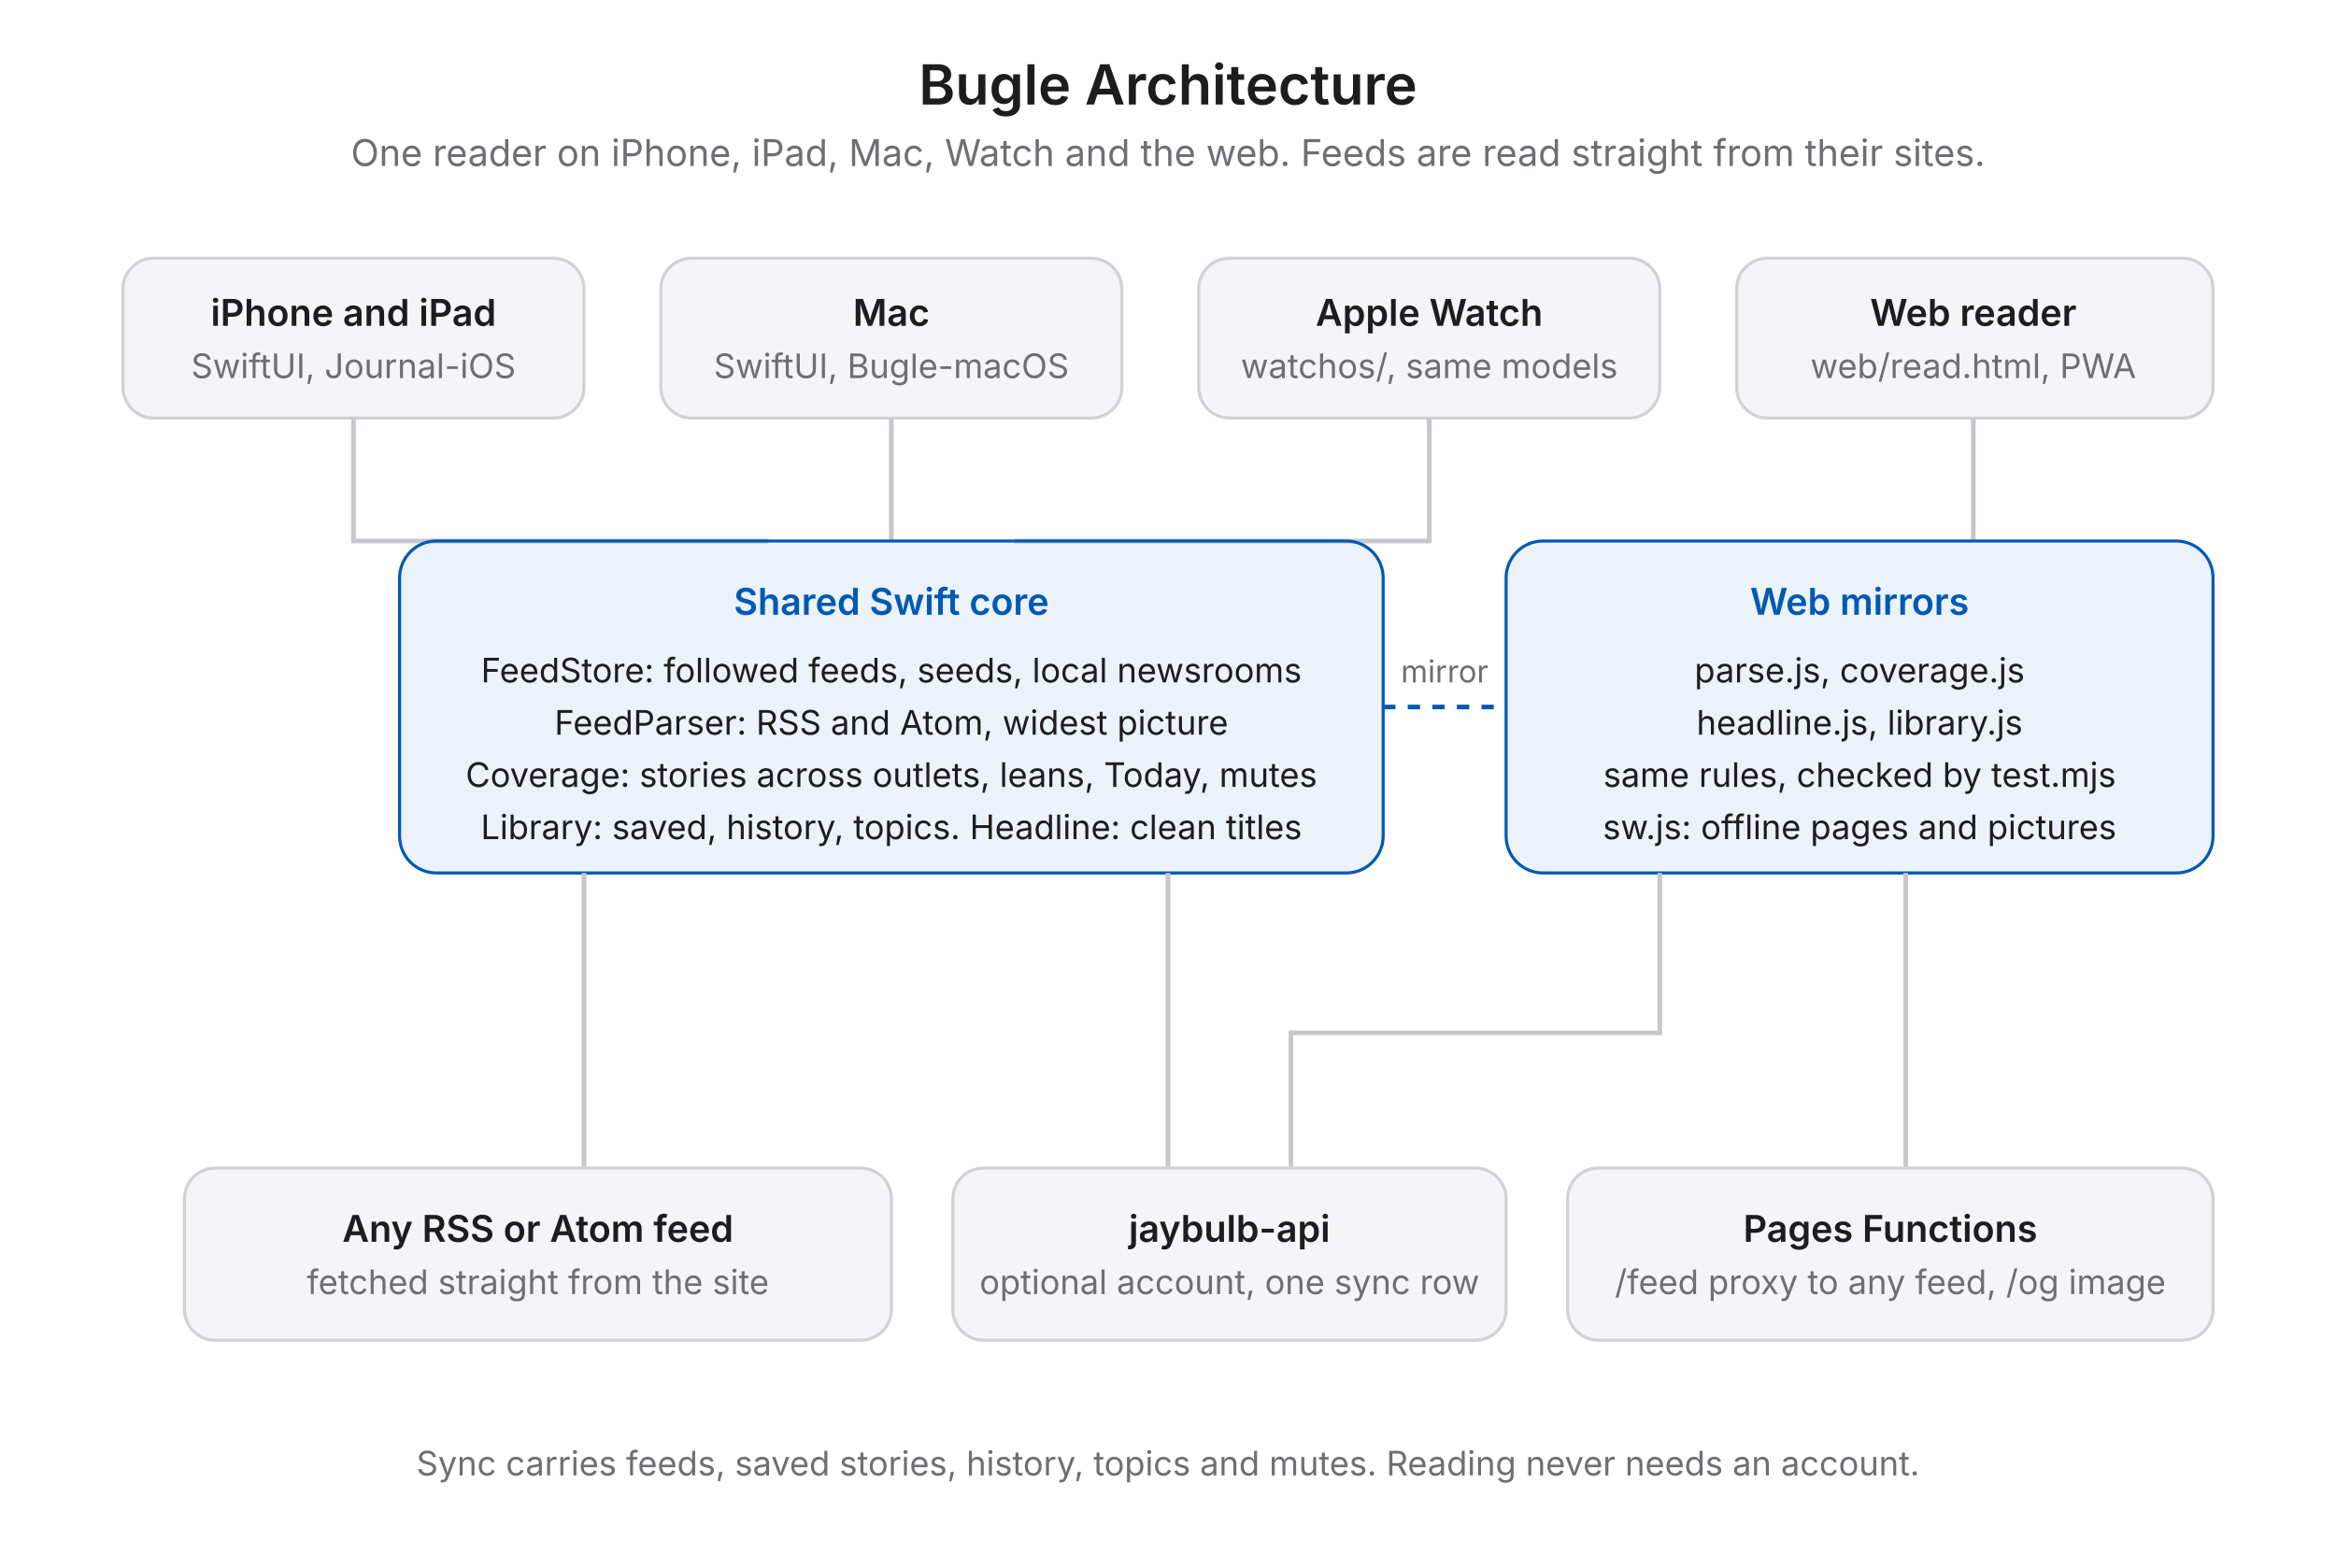
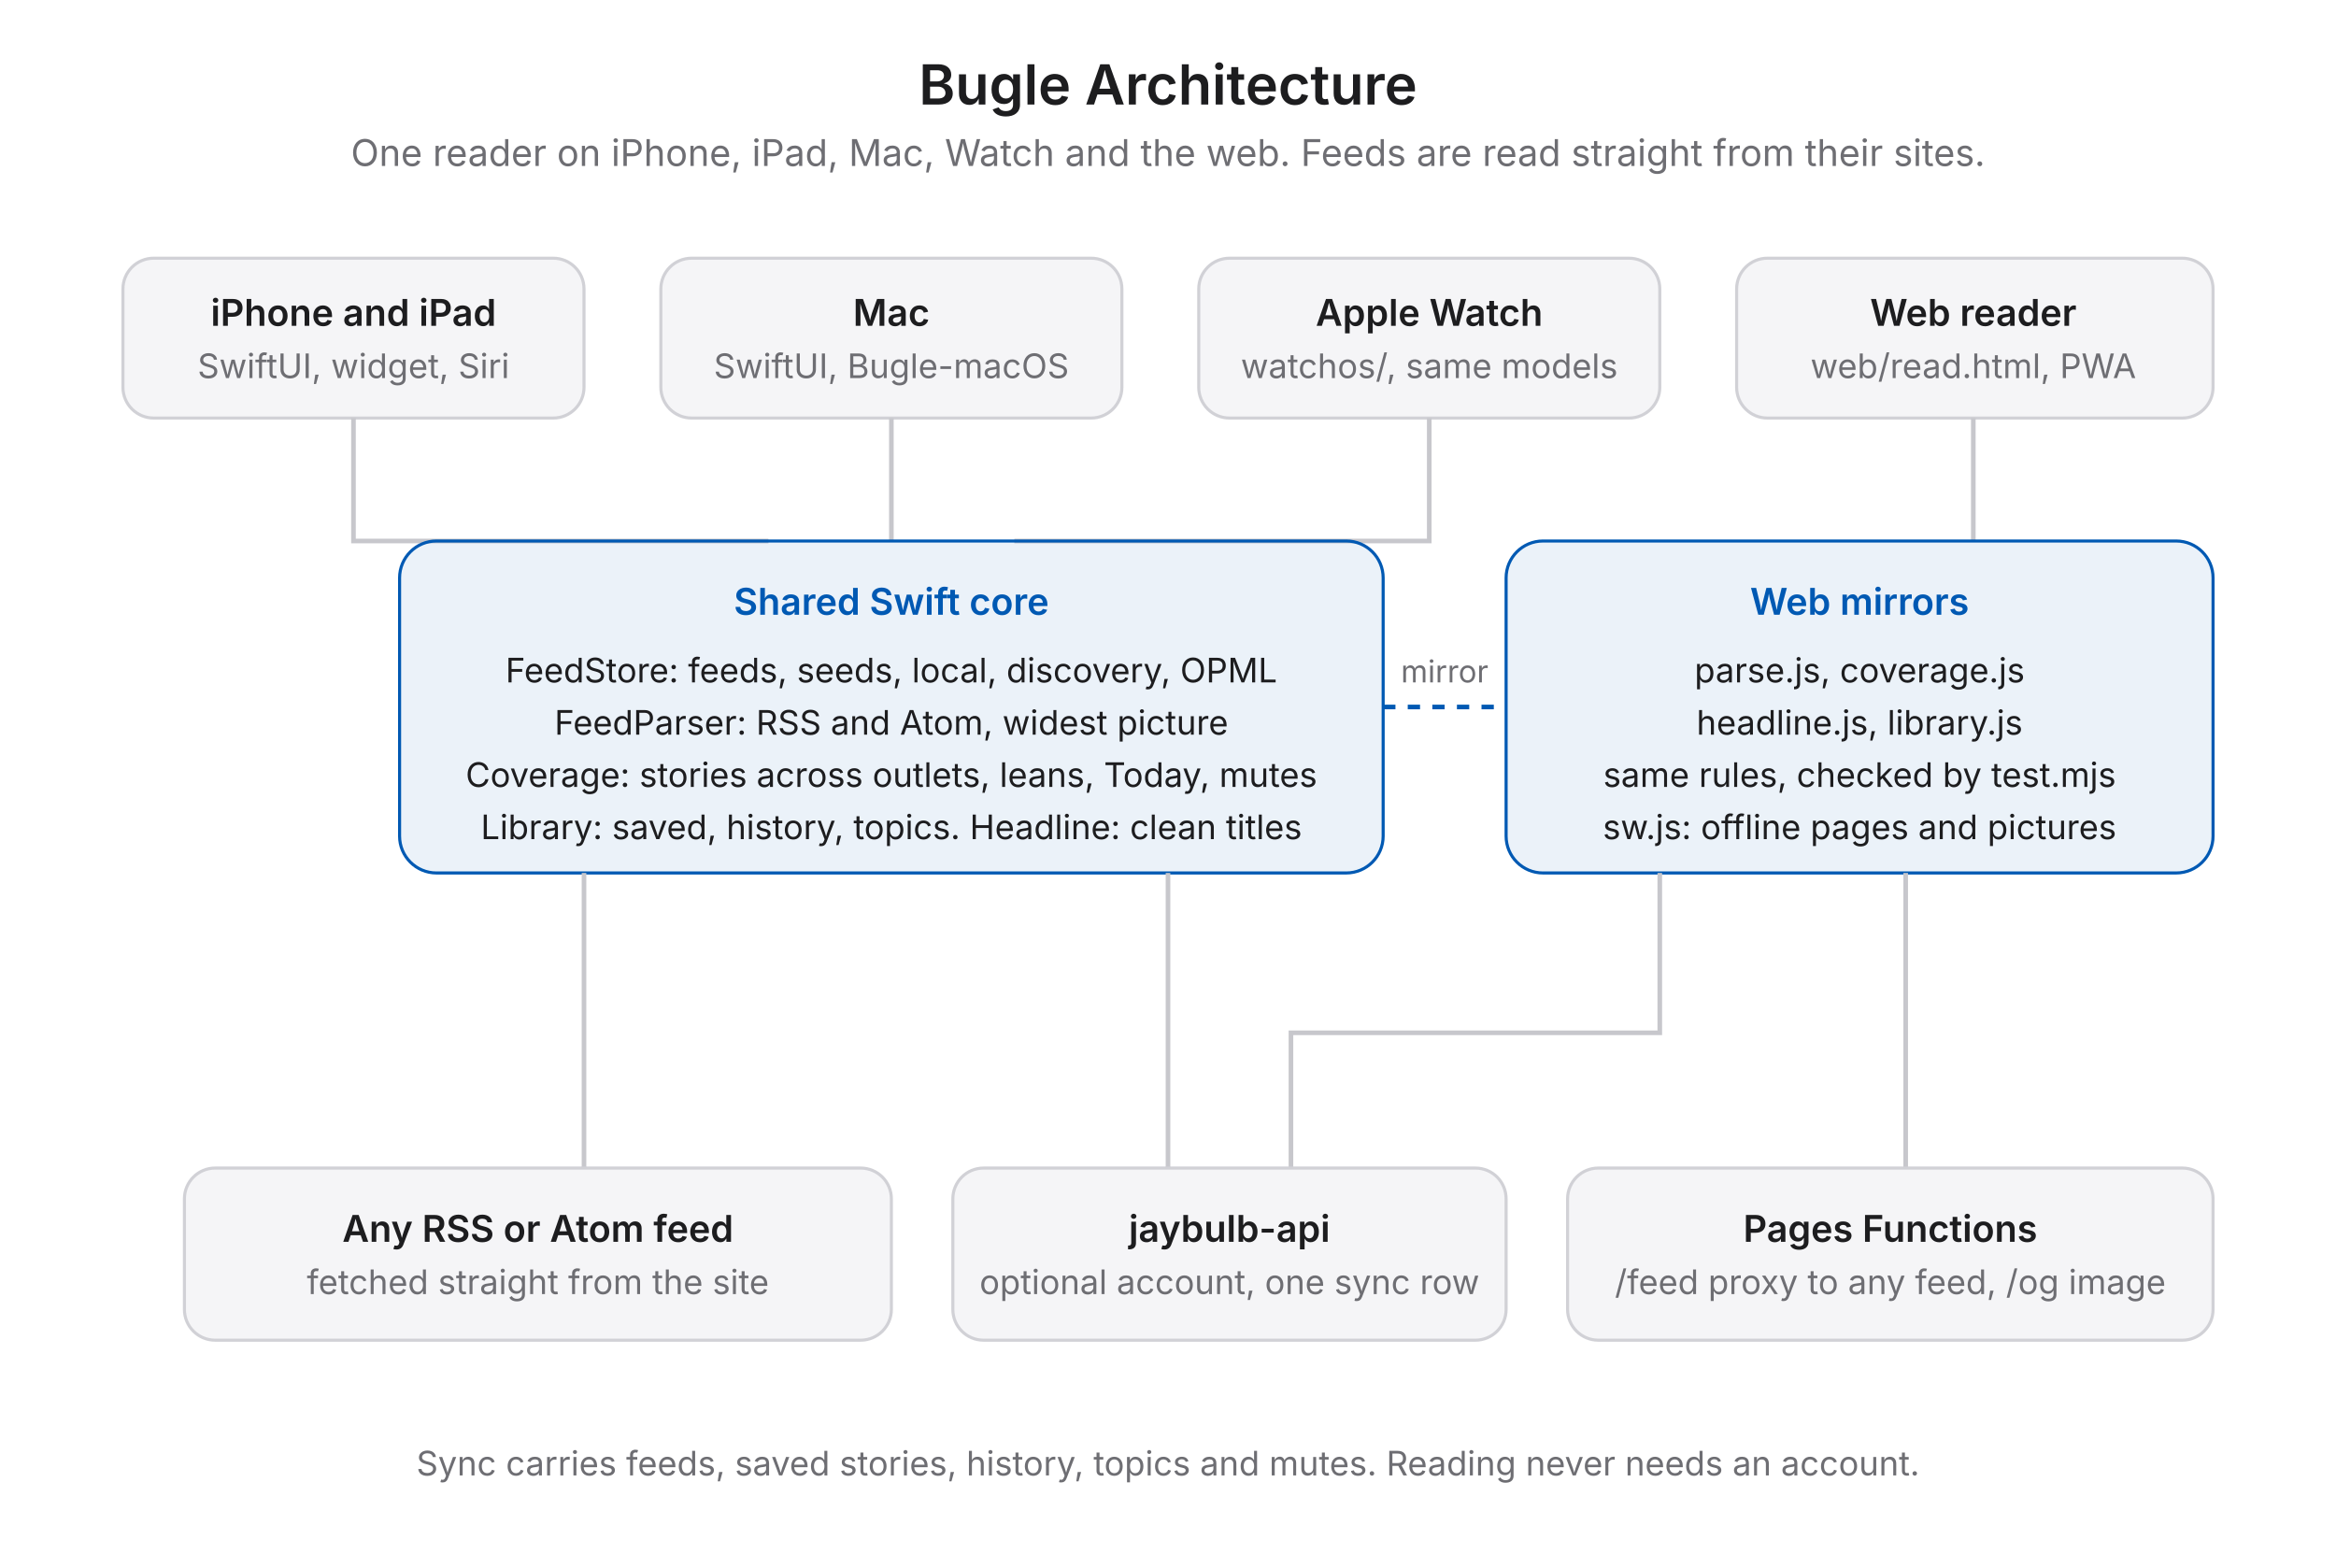
<svg xmlns="http://www.w3.org/2000/svg" width="760" height="510" viewBox="0 0 760 510" style="background:#fff;font-family:-apple-system,BlinkMacSystemFont,'Helvetica Neue',sans-serif">
  <text x="380" y="34" fill="#1d1d1f" font-size="18" font-weight="600" text-anchor="middle">Bugle Architecture</text>
  <text x="380" y="54" fill="#6e6e73" font-size="12" text-anchor="middle">One reader on iPhone, iPad, Mac, Watch and the web. Feeds are read straight from their sites.</text>
  <g font-size="12" text-anchor="middle" fill="#1d1d1f">
    <rect x="40" y="84" width="150" height="52" rx="10" fill="#f5f5f7" stroke="#d1d1d6" />
    <text x="115" y="106" font-weight="600">iPhone and iPad</text>
-     <text x="115" y="123" fill="#6e6e73" font-size="11">SwiftUI, Journal-iOS</text>
+     <text x="115" y="123" fill="#6e6e73" font-size="11">SwiftUI, widget, Siri</text>
    <rect x="215" y="84" width="150" height="52" rx="10" fill="#f5f5f7" stroke="#d1d1d6" />
    <text x="290" y="106" font-weight="600">Mac</text>
    <text x="290" y="123" fill="#6e6e73" font-size="11">SwiftUI, Bugle-macOS</text>
    <rect x="390" y="84" width="150" height="52" rx="10" fill="#f5f5f7" stroke="#d1d1d6" />
    <text x="465" y="106" font-weight="600">Apple Watch</text>
    <text x="465" y="123" fill="#6e6e73" font-size="11">watchos/, same models</text>
    <rect x="565" y="84" width="155" height="52" rx="10" fill="#f5f5f7" stroke="#d1d1d6" />
    <text x="642" y="106" font-weight="600">Web reader</text>
    <text x="642" y="123" fill="#6e6e73" font-size="11">web/read.html, PWA</text>
  </g>
  <g stroke="#c7c7cc" stroke-width="1.5" fill="none">
    <path d="M115 136 V176 H250" />
    <path d="M290 136 V176" />
    <path d="M465 136 V176 H330" />
    <path d="M642 136 V176" />
  </g>
  <g font-size="12" text-anchor="middle">
    <rect x="130" y="176" width="320" height="108" rx="12" fill="#0059B3" fill-opacity=".08" stroke="#0059B3" />
    <text x="290" y="200" fill="#0059B3" font-weight="600">Shared Swift core</text>
-     <text x="290" y="222" fill="#1d1d1f" font-size="11">FeedStore: followed feeds, seeds, local newsrooms</text>
+     <text x="290" y="222" fill="#1d1d1f" font-size="11">FeedStore: feeds, seeds, local, discovery, OPML</text>
    <text x="290" y="239" fill="#1d1d1f" font-size="11">FeedParser: RSS and Atom, widest picture</text>
    <text x="290" y="256" fill="#1d1d1f" font-size="11">Coverage: stories across outlets, leans, Today, mutes</text>
    <text x="290" y="273" fill="#1d1d1f" font-size="11">Library: saved, history, topics. Headline: clean titles</text>
    <rect x="490" y="176" width="230" height="108" rx="12" fill="#0059B3" fill-opacity=".08" stroke="#0059B3" />
    <text x="605" y="200" fill="#0059B3" font-weight="600">Web mirrors</text>
    <text x="605" y="222" fill="#1d1d1f" font-size="11">parse.js, coverage.js</text>
    <text x="605" y="239" fill="#1d1d1f" font-size="11">headline.js, library.js</text>
    <text x="605" y="256" fill="#1d1d1f" font-size="11">same rules, checked by test.mjs</text>
    <text x="605" y="273" fill="#1d1d1f" font-size="11">sw.js: offline pages and pictures</text>
  </g>
  <path d="M450 230 H490" stroke="#0059B3" stroke-width="1.5" stroke-dasharray="4 4" />
  <text x="470" y="222" fill="#6e6e73" font-size="10" text-anchor="middle">mirror</text>
  <g stroke="#c7c7cc" stroke-width="1.5" fill="none">
    <path d="M190 284 V380" />
    <path d="M380 284 V380" />
    <path d="M620 284 V380" />
    <path d="M540 284 V336 H420 V380" />
  </g>
  <g font-size="12" text-anchor="middle">
    <rect x="60" y="380" width="230" height="56" rx="10" fill="#f5f5f7" stroke="#d1d1d6" />
    <text x="175" y="404" fill="#1d1d1f" font-weight="600">Any RSS or Atom feed</text>
    <text x="175" y="421" fill="#6e6e73" font-size="11">fetched straight from the site</text>
    <rect x="310" y="380" width="180" height="56" rx="10" fill="#f5f5f7" stroke="#d1d1d6" />
    <text x="400" y="404" fill="#1d1d1f" font-weight="600">jaybulb-api</text>
    <text x="400" y="421" fill="#6e6e73" font-size="11">optional account, one sync row</text>
    <rect x="510" y="380" width="210" height="56" rx="10" fill="#f5f5f7" stroke="#d1d1d6" />
    <text x="615" y="404" fill="#1d1d1f" font-weight="600">Pages Functions</text>
    <text x="615" y="421" fill="#6e6e73" font-size="11">/feed proxy to any feed, /og image</text>
  </g>
  <text x="380" y="480" fill="#6e6e73" font-size="11" text-anchor="middle">Sync carries feeds, saved stories, history, topics and mutes. Reading never needs an account.</text>
</svg>
